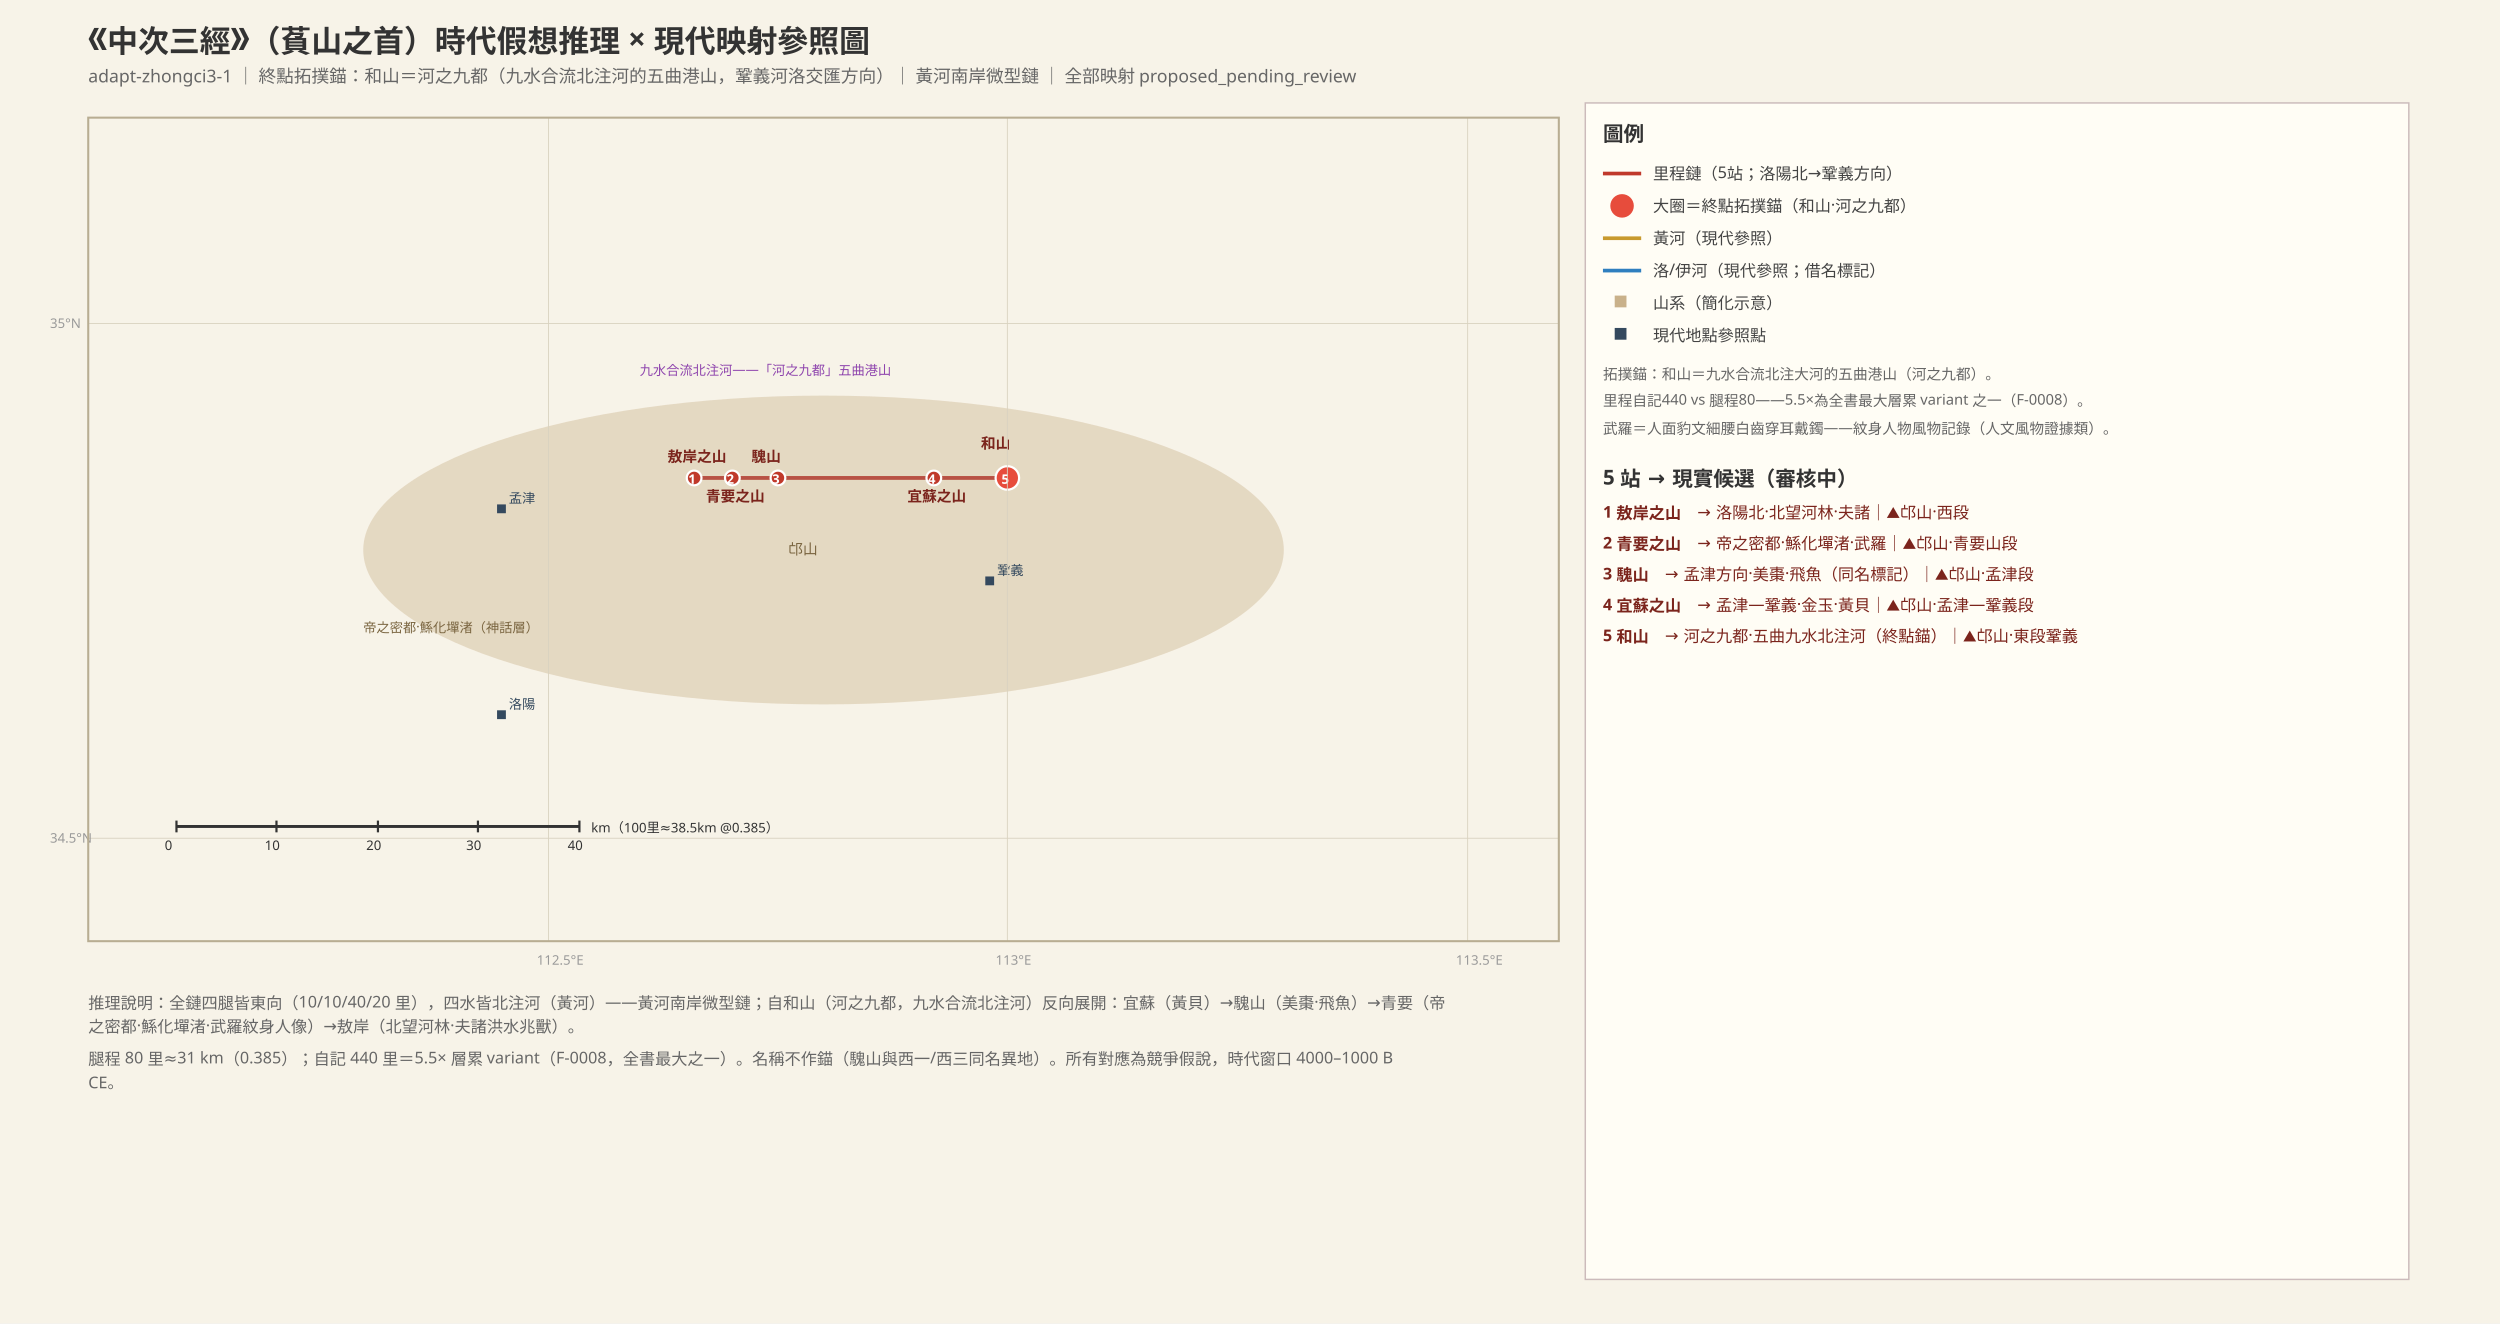
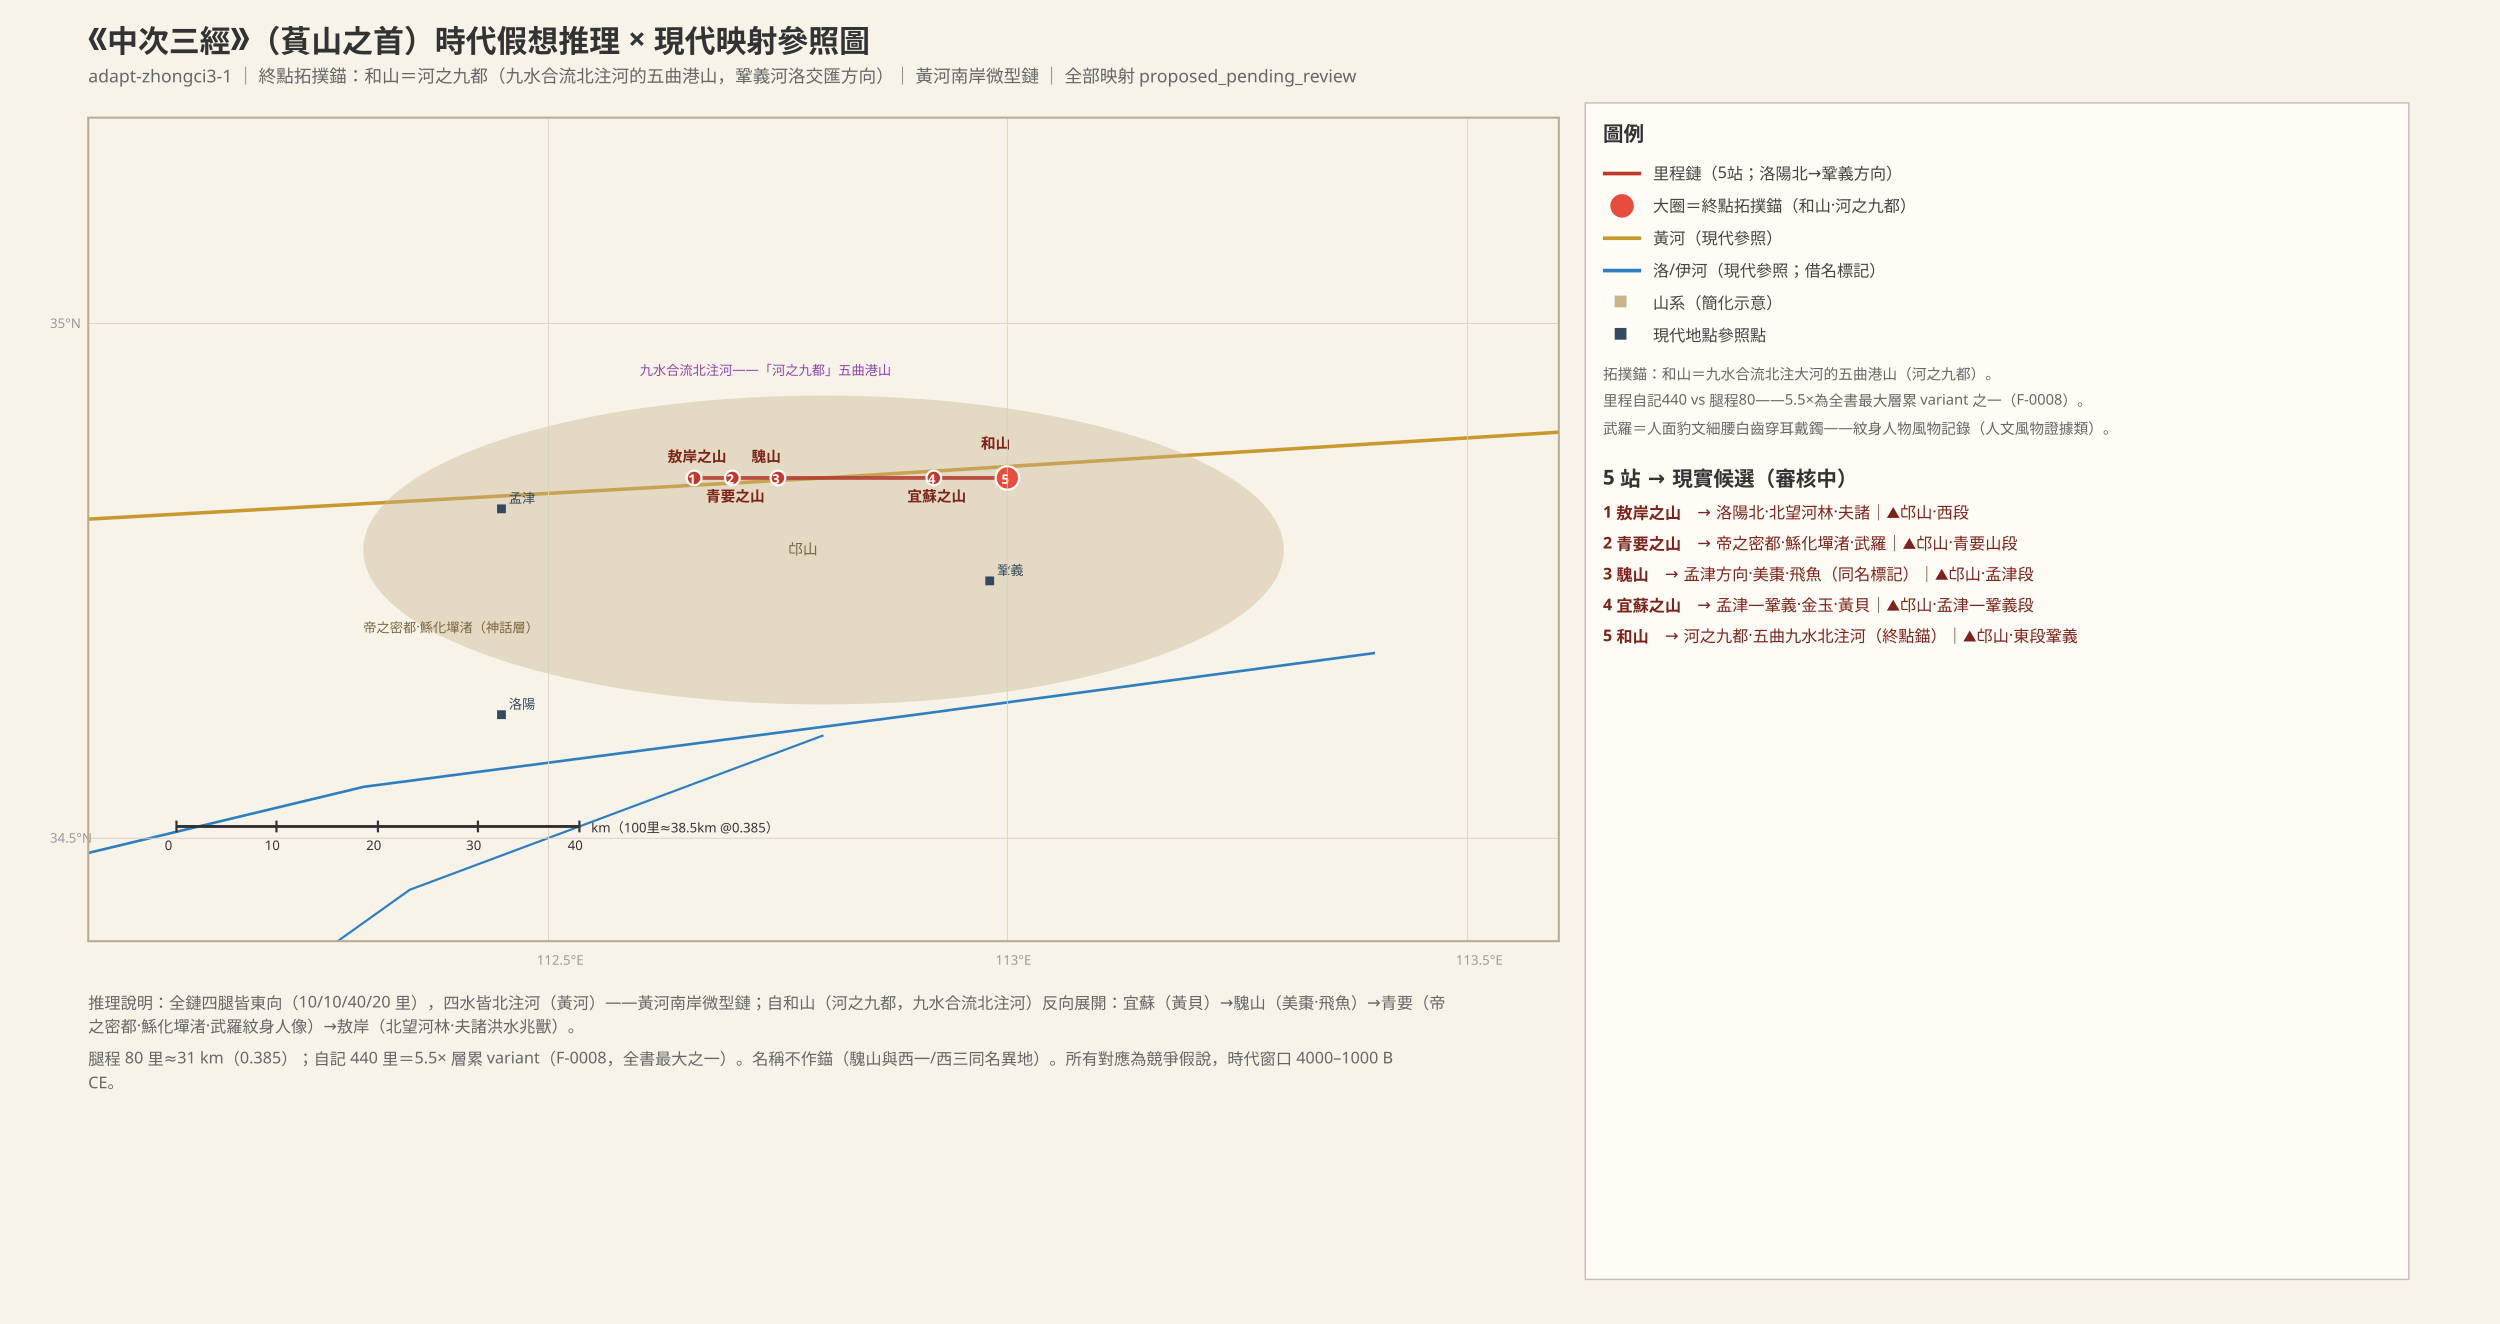
<svg xmlns="http://www.w3.org/2000/svg" width="1700" height="900" font-family="PingFang SC, Hiragino Sans GB, Microsoft YaHei, sans-serif">
  <rect width="1700" height="900" fill="#f7f3e8" />
  <defs>
    <marker id="arr" markerWidth="8" markerHeight="8" refX="7" refY="3" orient="auto">
      <path d="M0,0 L7,3 L0,6 Z" fill="#555" />
    </marker>
    <pattern id="sand" width="8" height="8" patternUnits="userSpaceOnUse">
      <rect width="8" height="8" fill="#efe3c0" />
      <circle cx="2" cy="2" r="0.8" fill="#d6b96a" />
      <circle cx="6" cy="6" r="0.8" fill="#d6b96a" />
    </pattern>
    <clipPath id="mapclip">
      <rect x="60" y="80" width="1000" height="560" />
    </clipPath>
  </defs>
  <text x="60" y="34" font-size="21" font-weight="bold" fill="#333">《中次三經》（萯山之首）時代假想推理 × 現代映射參照圖</text>
  <text x="60" y="56" font-size="12" fill="#666">adapt-zhongci3-1 ｜ 終點拓撲錨：和山＝河之九都（九水合流北注河的五曲港山，鞏義河洛交匯方向）｜ 黃河南岸微型鏈 ｜ 全部映射 proposed_pending_review</text>
  <g clip-path="url(#mapclip)">
+     <polyline points="-9627.5,500.0 -8690.0,640.0 -7752.5,220.0 -7127.5,-200.0 -6315.0,-410.0 -5565.0,-515.0 -5065.0,-550.0 -4690.0,-830.0 -4315.0,-1390.0 -3940.0,-1810.0 -3565.0,-2230.0 -3127.5,-2650.0 -2815.0,-3070.0 -2190.0,-3490.0 -1502.5,-3630.0 -940.0,-3630.0 -502.5,-3490.0 -190.0,-3280.0 -190.0,-2790.0 -377.5,-2230.0 -627.5,-1600.0 -752.5,-970.0 -846.3,-340.0 -877.5,220.0 -846.3,500.0 -565.0,430.0 -65.0,360.0 560.0,325.0 1122.5,290.0 1685.0,220.0 2247.5,10.0 2747.5,-200.0 3185.0,-690.0 3560.0,-1180.0 3935.0,-1460.0 4310.0,-1600.0" fill="none" stroke="#c89a2e" stroke-width="2.4" />
+     <polyline points="-1127.5,850.0 -627.5,745.0 -190.0,640.0 247.5,535.0 622.5,486.0 935.0,444.0" fill="none" stroke="#2f7fbf" stroke-width="1.8" />
+     <polyline points="-377.5,1060.0 -65.0,850.0 278.7,605.0 560.0,500.0" fill="none" stroke="#2f7fbf" stroke-width="1.5" />
+     <polyline points="247.5,-2370.0 372.5,-1810.0 60.0,-1320.0 -252.5,-550.0 -596.3,-200.0 -783.7,80.0" fill="none" stroke="#2f7fbf" stroke-width="1.6" />
    <ellipse cx="560" cy="374" rx="313" ry="105" fill="#c9b18a" opacity="0.4" />
    <text x="536" y="377" font-size="10" fill="#7a6540">邙山</text>
    <polyline points="472.5,325.0 497.5,325.0 528.8,325.0 635.0,325.0 685.0,325.0" fill="none" stroke="#b03a2e" stroke-width="2.6" opacity="0.85" />
    <circle cx="472" cy="325" r="5" fill="#c0392b" stroke="#fff" stroke-width="1.5" />
    <text x="468" y="329" font-size="9" fill="#fff" font-weight="bold">1</text>
    <text x="454" y="314" font-size="10" fill="#7b241c" font-weight="bold">敖岸之山</text>
    <circle cx="498" cy="325" r="5" fill="#c0392b" stroke="#fff" stroke-width="1.5" />
    <text x="494" y="329" font-size="9" fill="#fff" font-weight="bold">2</text>
    <text x="480" y="341" font-size="10" fill="#7b241c" font-weight="bold">青要之山</text>
    <circle cx="529" cy="325" r="5" fill="#c0392b" stroke="#fff" stroke-width="1.5" />
    <text x="525" y="329" font-size="9" fill="#fff" font-weight="bold">3</text>
    <text x="511" y="314" font-size="10" fill="#7b241c" font-weight="bold">騩山</text>
    <circle cx="635" cy="325" r="5" fill="#c0392b" stroke="#fff" stroke-width="1.5" />
    <text x="631" y="329" font-size="9" fill="#fff" font-weight="bold">4</text>
    <text x="617" y="341" font-size="10" fill="#7b241c" font-weight="bold">宜蘇之山</text>
    <circle cx="685" cy="325" r="8" fill="#e74c3c" stroke="#fff" stroke-width="1.5" />
    <text x="681" y="329" font-size="9" fill="#fff" font-weight="bold">5</text>
    <text x="667" y="305" font-size="10" fill="#7b241c" font-weight="bold">和山</text>
    <text x="435" y="255" font-size="9" fill="#8e44ad">九水合流北注河——「河之九都」五曲港山</text>
    <text x="247" y="430" font-size="9" fill="#7a6540">帝之密都·鯀化墠渚（神話層）</text>
    <rect x="338" y="483" width="6" height="6" fill="#34495e" />
    <text x="346" y="482" font-size="9" fill="#34495e">洛陽</text>
    <rect x="670" y="392" width="6" height="6" fill="#34495e" />
    <text x="678" y="391" font-size="9" fill="#34495e">鞏義</text>
    <rect x="338" y="343" width="6" height="6" fill="#34495e" />
    <text x="346" y="342" font-size="9" fill="#34495e">孟津</text>
  </g>
  <line x1="373" y1="640" x2="373" y2="80" stroke="#d9d2c0" stroke-width="0.6" />
  <text x="365" y="656" font-size="9" fill="#999">112.5°E</text>
  <line x1="685" y1="640" x2="685" y2="80" stroke="#d9d2c0" stroke-width="0.6" />
  <text x="677" y="656" font-size="9" fill="#999">113°E</text>
  <line x1="998" y1="640" x2="998" y2="80" stroke="#d9d2c0" stroke-width="0.6" />
  <text x="990" y="656" font-size="9" fill="#999">113.5°E</text>
  <line x1="60" y1="570" x2="1060" y2="570" stroke="#d9d2c0" stroke-width="0.6" />
  <text x="34" y="573" font-size="9" fill="#999">34.5°N</text>
  <line x1="60" y1="220" x2="1060" y2="220" stroke="#d9d2c0" stroke-width="0.6" />
  <text x="34" y="223" font-size="9" fill="#999">35°N</text>
  <rect x="60" y="80" width="1000" height="560" fill="none" stroke="#b8ad92" stroke-width="1.4" />
  <line x1="120" y1="562" x2="394" y2="562" stroke="#333" stroke-width="2" />
  <line x1="120" y1="558" x2="120" y2="566" stroke="#333" stroke-width="1.5" />
  <text x="112" y="578" font-size="9" fill="#333">0</text>
  <line x1="188" y1="558" x2="188" y2="566" stroke="#333" stroke-width="1.5" />
  <text x="180" y="578" font-size="9" fill="#333">10</text>
  <line x1="257" y1="558" x2="257" y2="566" stroke="#333" stroke-width="1.5" />
  <text x="249" y="578" font-size="9" fill="#333">20</text>
  <line x1="325" y1="558" x2="325" y2="566" stroke="#333" stroke-width="1.5" />
  <text x="317" y="578" font-size="9" fill="#333">30</text>
  <line x1="394" y1="558" x2="394" y2="566" stroke="#333" stroke-width="1.5" />
  <text x="386" y="578" font-size="9" fill="#333">40</text>
  <text x="402" y="566" font-size="9" fill="#333">km（100里≈38.5km @0.385）</text>
  <rect x="1078" y="70" width="560" height="800" fill="#fffdf5" stroke="#cbb" />
  <text x="1090" y="96" font-size="14" font-weight="bold" fill="#333">圖例</text>
  <line x1="1090" y1="118" x2="1116" y2="118" stroke="#c0392b" stroke-width="2.5" />
  <text x="1124" y="122" font-size="11" fill="#444">里程鏈（5站；洛陽北→鞏義方向）</text>
  <circle cx="1103" cy="140" r="8" fill="#e74c3c" />
  <text x="1124" y="144" font-size="11" fill="#444">大圈＝終點拓撲錨（和山·河之九都）</text>
  <line x1="1090" y1="162" x2="1116" y2="162" stroke="#c89a2e" stroke-width="2.5" />
  <text x="1124" y="166" font-size="11" fill="#444">黃河（現代參照）</text>
  <line x1="1090" y1="184" x2="1116" y2="184" stroke="#2f7fbf" stroke-width="2.5" />
  <text x="1124" y="188" font-size="11" fill="#444">洛/伊河（現代參照；借名標記）</text>
  <rect x="1098" y="201" width="8" height="8" fill="#c9b18a" />
  <text x="1124" y="210" font-size="11" fill="#444">山系（簡化示意）</text>
  <rect x="1098" y="223" width="8" height="8" fill="#34495e" />
  <text x="1124" y="232" font-size="11" fill="#444">現代地點參照點</text>
  <text x="1090" y="258" font-size="10" fill="#666">拓撲錨：和山＝九水合流北注大河的五曲港山（河之九都）。</text>
  <text x="1090" y="276" font-size="10" fill="#666">里程自記440 vs 腿程80——5.5×為全書最大層累 variant 之一（F-0008）。</text>
  <text x="1090" y="295" font-size="10" fill="#666">武羅＝人面豹文細腰白齒穿耳戴鐲——紋身人物風物記錄（人文風物證據類）。</text>
  <text x="1090" y="329.5" font-size="14" font-weight="bold" fill="#333">5 站 → 現實候選（審核中）</text>
  <text x="1090" y="352" font-size="11" fill="#7b241c">
    <tspan font-weight="bold"> 1 敖岸之山</tspan>　→ 洛陽北·北望河林·夫諸｜⛰邙山·西段</text>
  <text x="1090" y="373" font-size="11" fill="#7b241c">
    <tspan font-weight="bold"> 2 青要之山</tspan>　→ 帝之密都·鯀化墠渚·武羅｜⛰邙山·青要山段</text>
  <text x="1090" y="394" font-size="11" fill="#7b241c">
    <tspan font-weight="bold"> 3 騩山</tspan>　→ 孟津方向·美棗·飛魚（同名標記）｜⛰邙山·孟津段</text>
  <text x="1090" y="415" font-size="11" fill="#7b241c">
    <tspan font-weight="bold"> 4 宜蘇之山</tspan>　→ 孟津—鞏義·金玉·黃貝｜⛰邙山·孟津—鞏義段</text>
  <text x="1090" y="436" font-size="11" fill="#7b241c">
    <tspan font-weight="bold"> 5 和山</tspan>　→ 河之九都·五曲九水北注河（終點錨）｜⛰邙山·東段鞏義</text>
  <text x="60" y="686" font-size="11" fill="#666">推理說明：全鏈四腿皆東向（10/10/40/20 里），四水皆北注河（黃河）——黃河南岸微型鏈；自和山（河之九都，九水合流北注河）反向展開：宜蘇（黃貝）→騩山（美棗·飛魚）→青要（帝</text>
  <text x="60" y="702" font-size="11" fill="#666">之密都·鯀化墠渚·武羅紋身人像）→敖岸（北望河林·夫諸洪水兆獸）。</text>
  <text x="60" y="724" font-size="11" fill="#666">腿程 80 里≈31 km（0.385）；自記 440 里＝5.5× 層累 variant（F-0008，全書最大之一）。名稱不作錨（騩山與西一/西三同名異地）。所有對應為競爭假說，時代窗口 4000–1000 B</text>
  <text x="60" y="740" font-size="11" fill="#666">CE。</text>
</svg>
